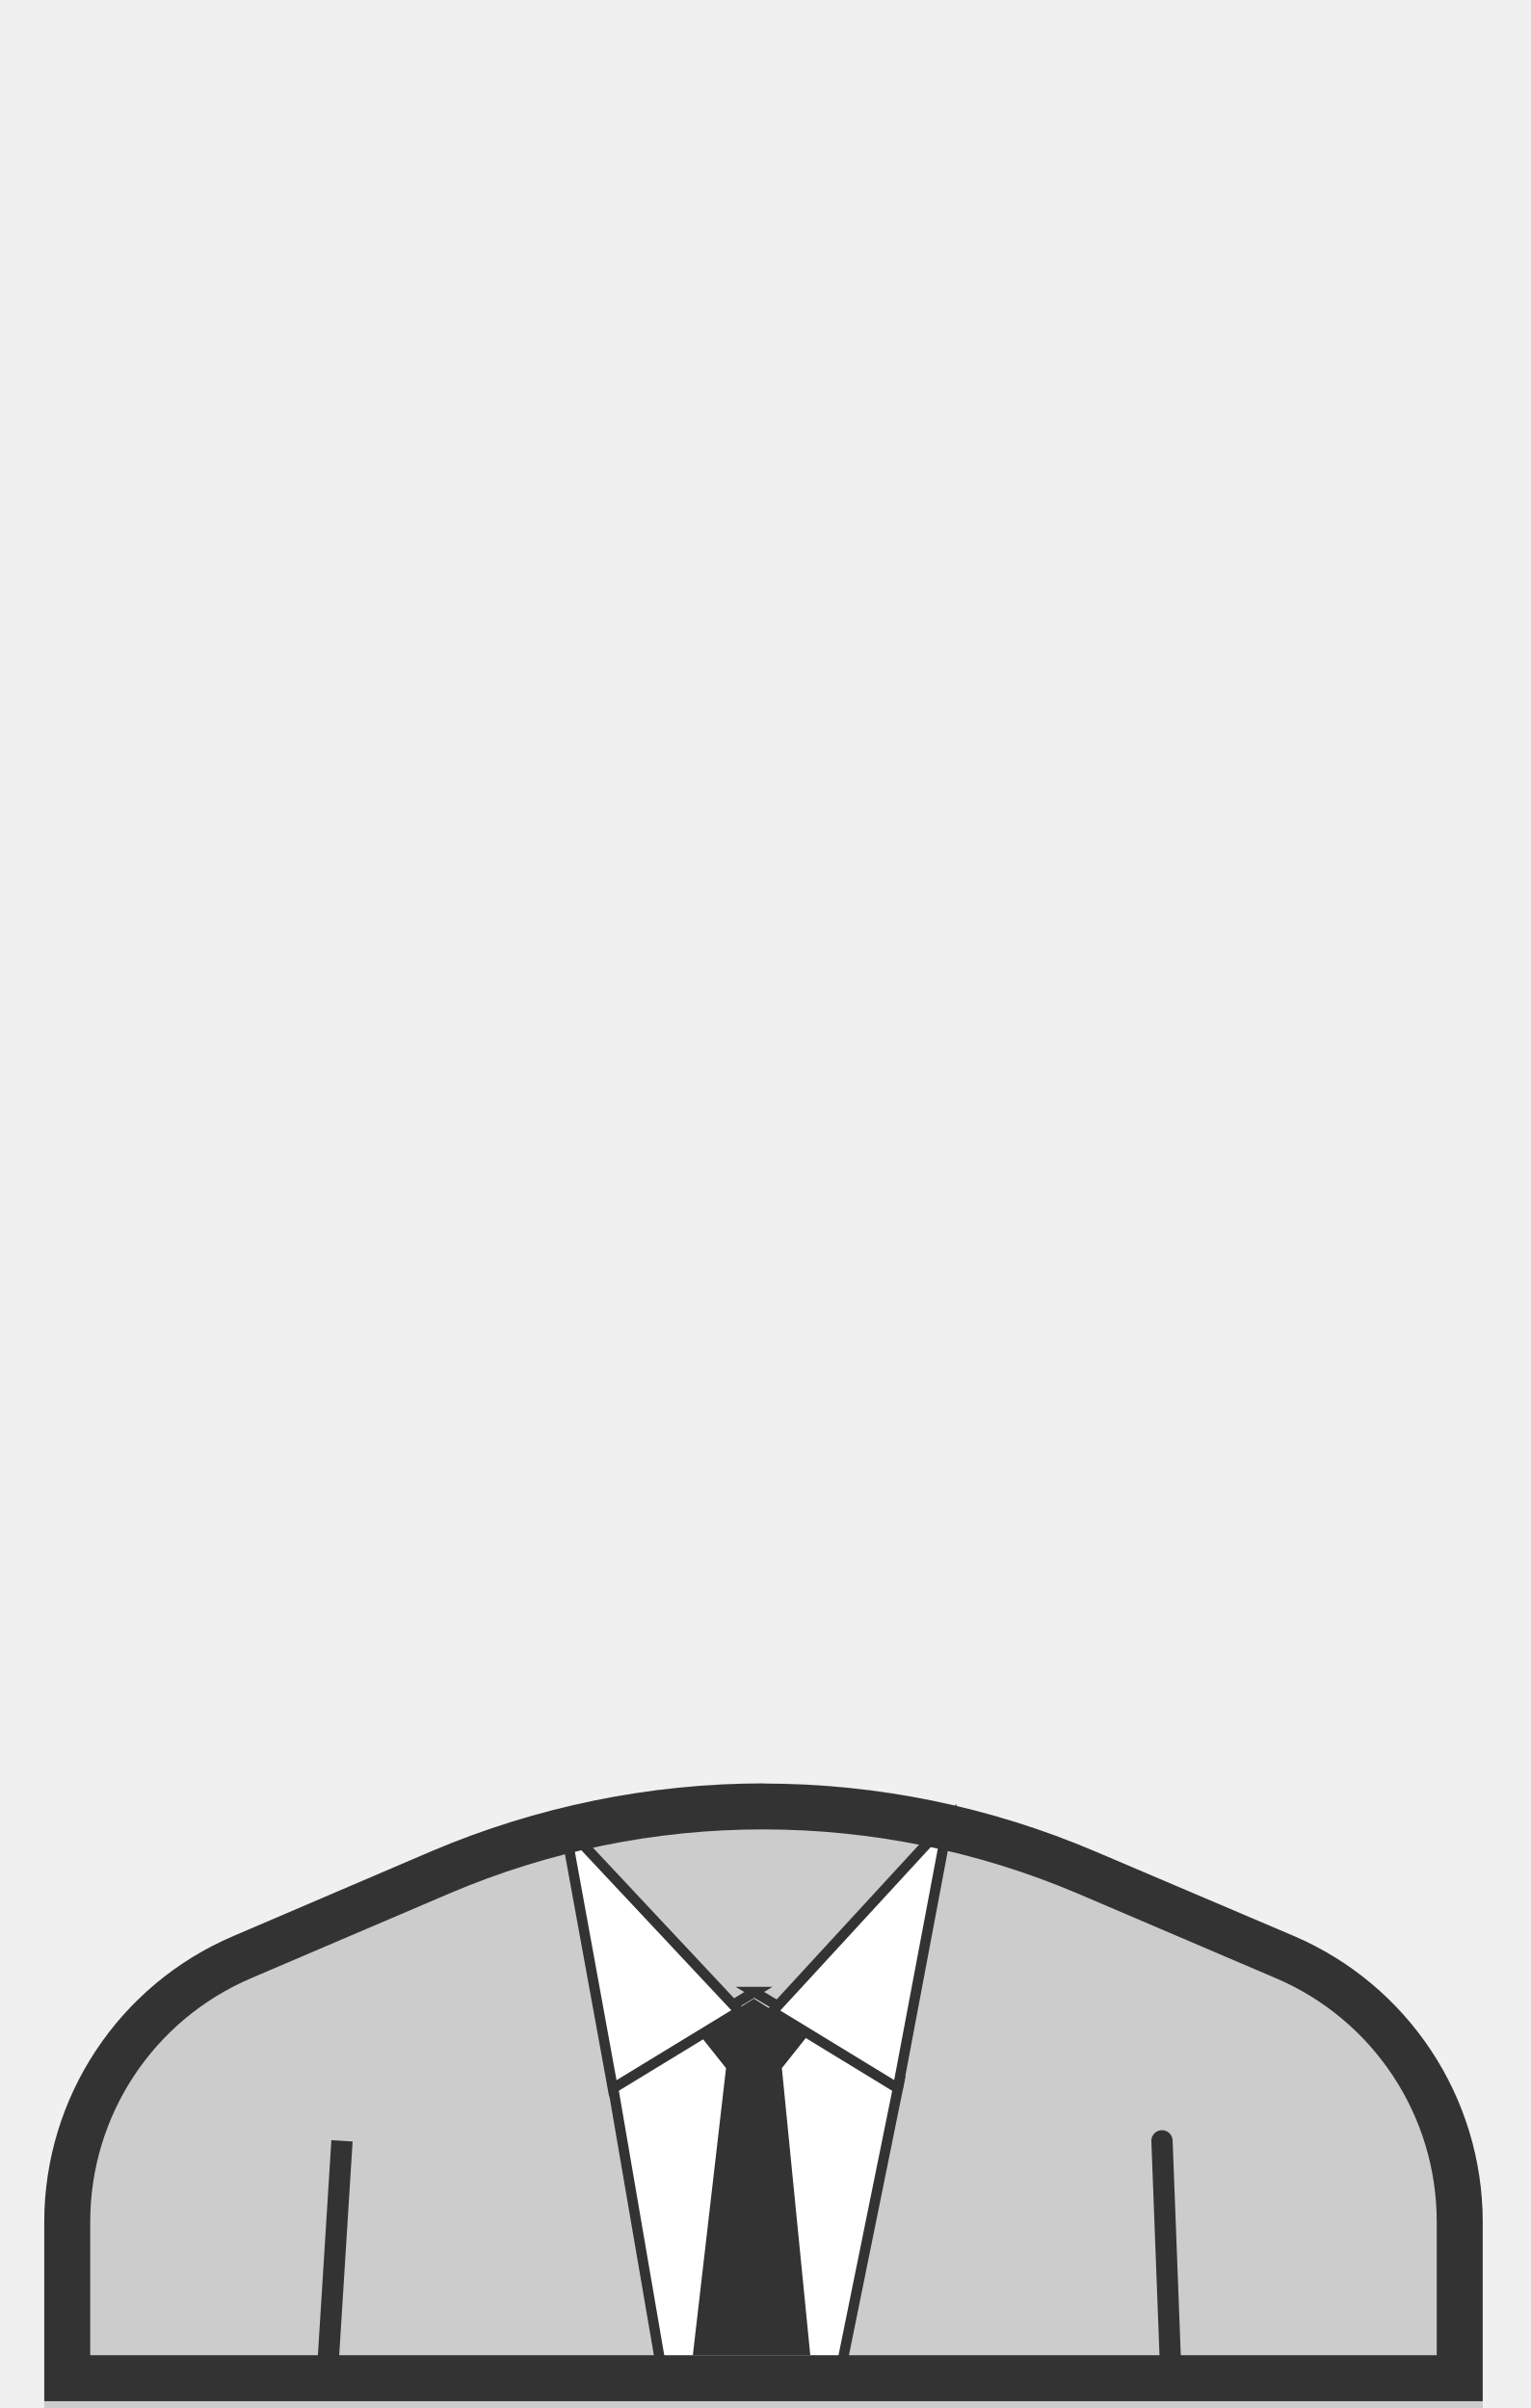
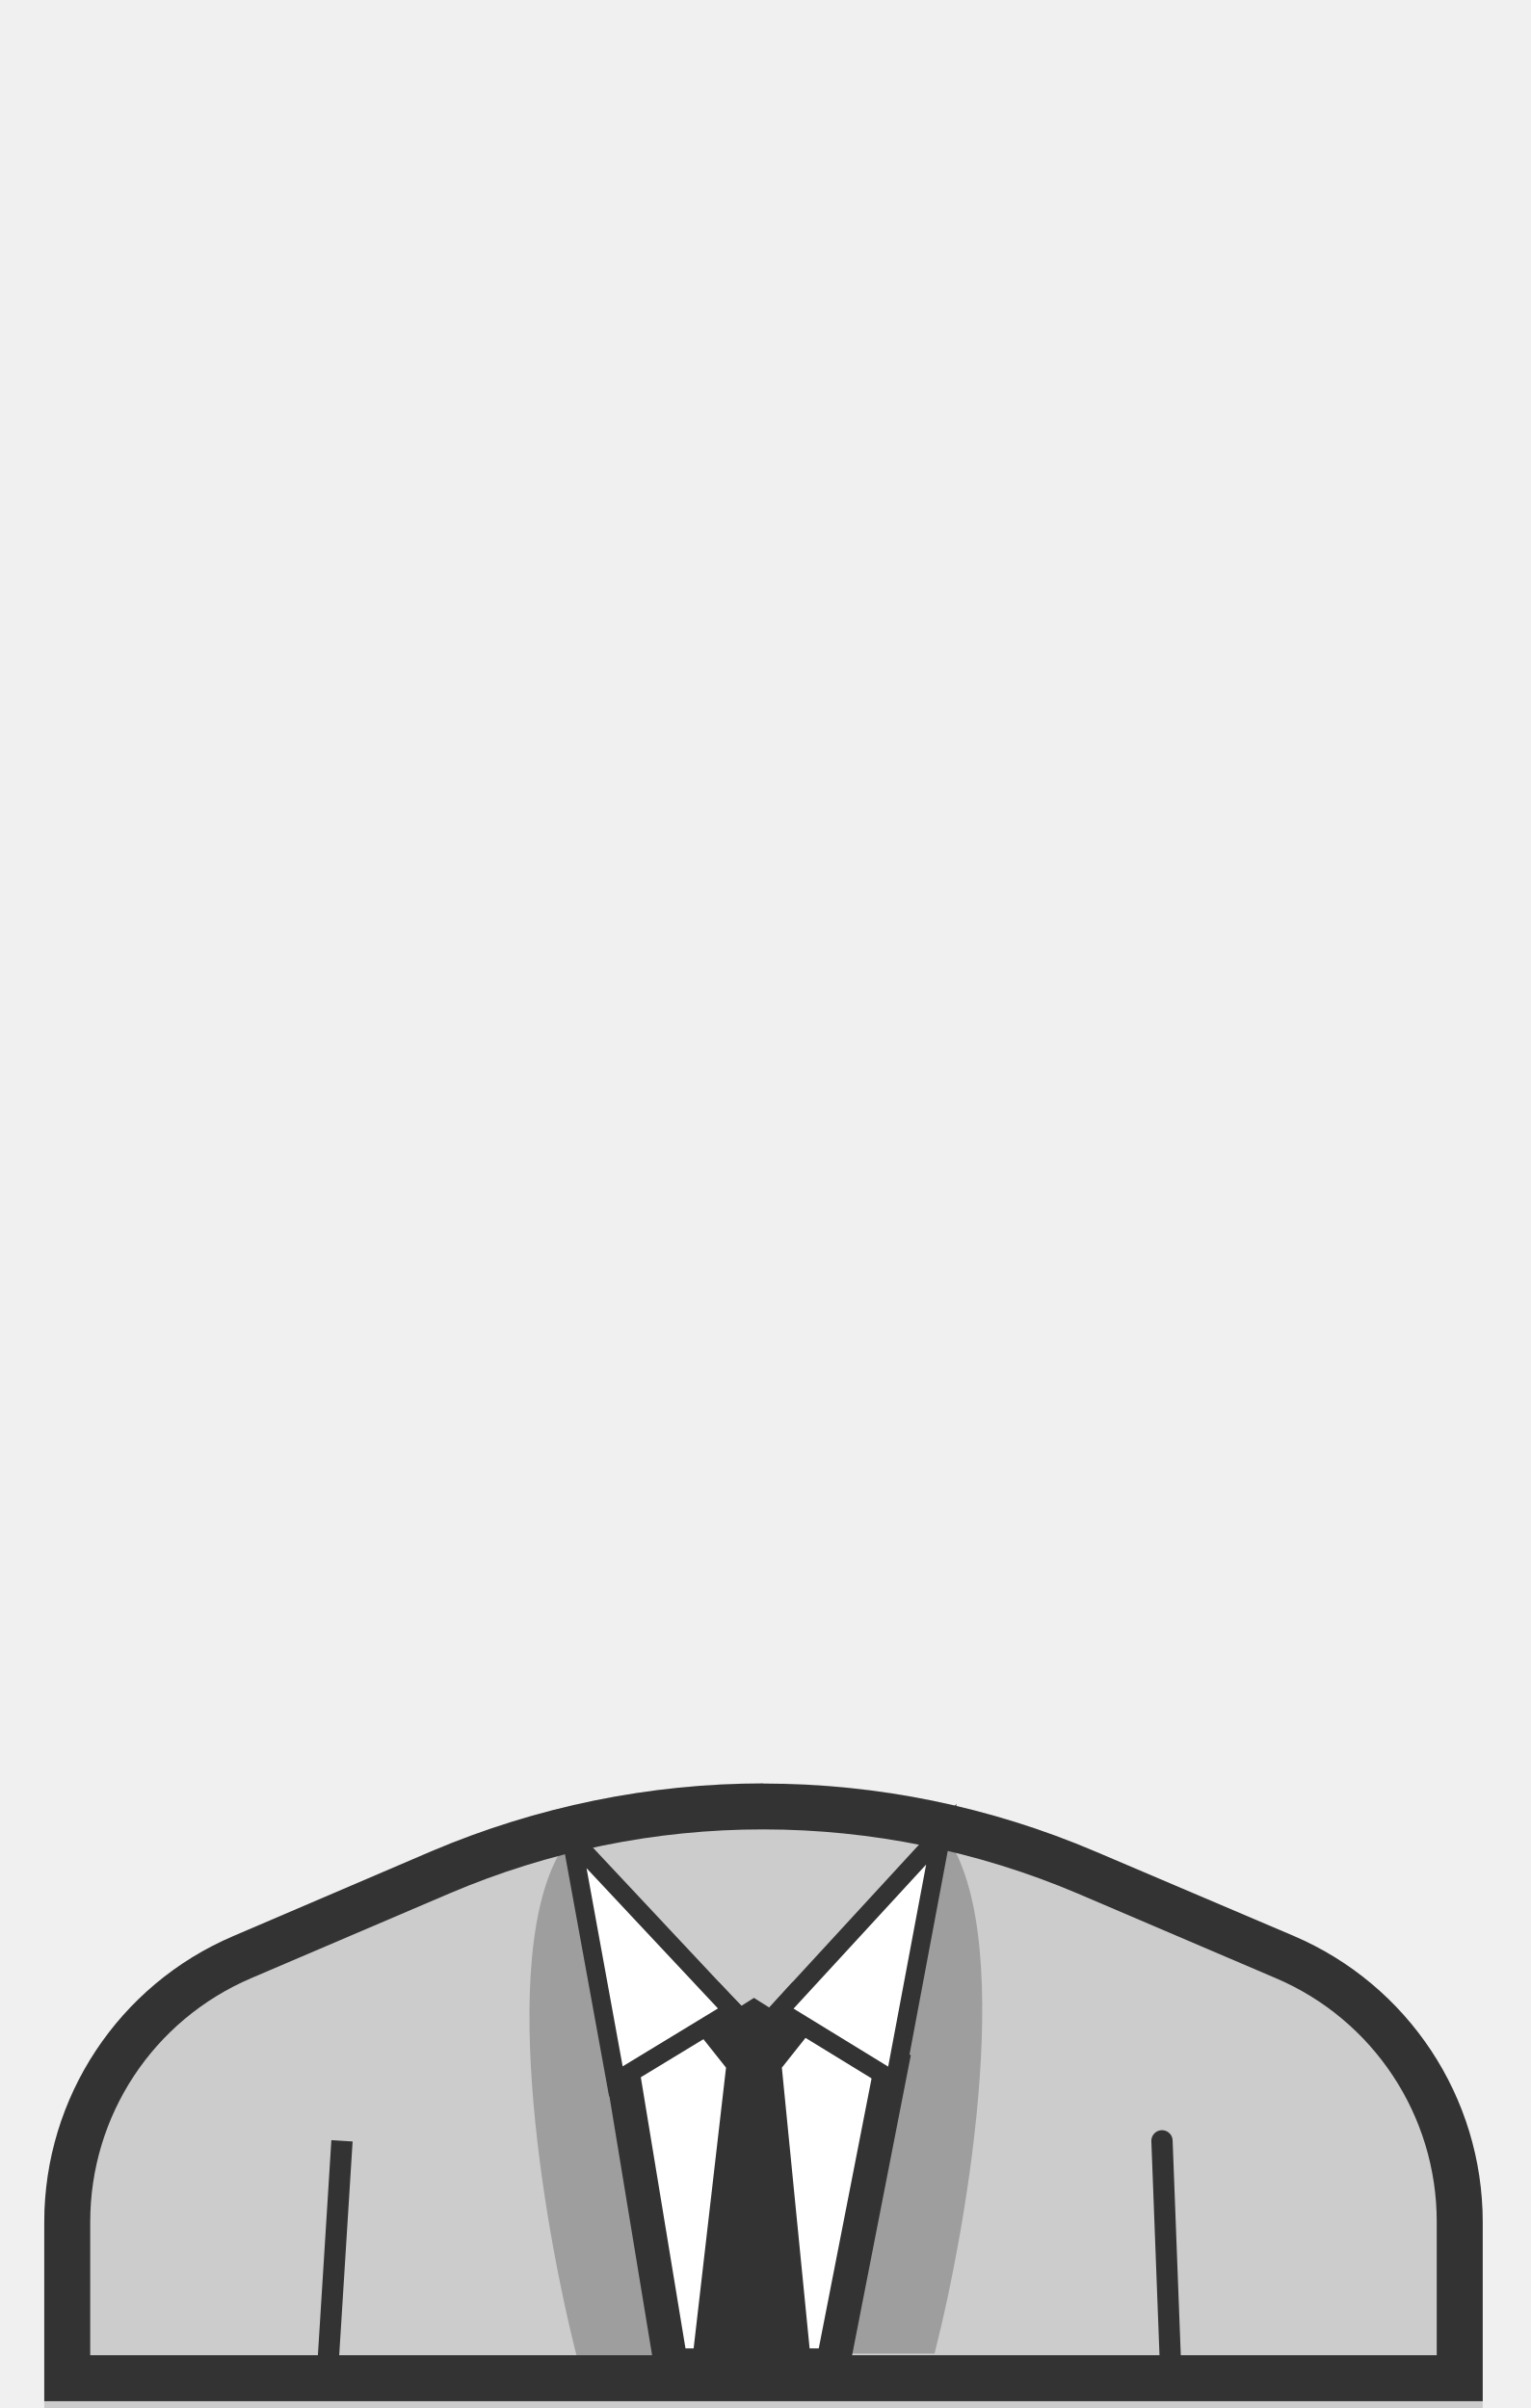
<svg xmlns="http://www.w3.org/2000/svg" width="899" height="1415" fill="none">
  <g clip-path="url(#clip0)">
    <path fill-rule="evenodd" clip-rule="evenodd" d="M871 1308.8v-.4c0-74-43.7-140.8-111-169.8l-116.5-50.3a490.6 490.6 0 0 0-390 0L137 1138.6c-67.3 29-111 95.9-111 169.8V1415h845v-106.2z" fill="#CCCCCC" />
    <path d="M682.6 1258l5.4 142m-487.1-142l-8.9 142 8.9-142z" stroke="#333" stroke-width="12.5" stroke-linecap="round" />
-     <path d="M443 1170.5l85.6 51.1L493 1397H389.4l-30.1-175.4 83.8-51.1z" fill="#fff" stroke="#333" stroke-width="6" />
-     <path d="M527.4 1227.2l29.7-157.5-103.4 112.4 73.7 45zM360 1227.2l-28.2-154.7 102.5 109.4-74.3 45.3z" fill="#fff" stroke="#333" stroke-width="6" />
+     <path d="M452 1194.7l15.4-17.1 56.5 35-34.7 177.4h-95L365 1212.7l55.6-35.2 16.8 17.4 7.4 7.8 7.2-8z" fill="#fff" stroke="#333" stroke-width="20" />
+     <path d="M525.7 1223.2l27.3-145.4-95.4 103.7 68 41.7zM361.8 1223.1l-26-142.7 94.6 101-68.6 41.7z" fill="#fff" stroke="#333" stroke-width="11" />
    <path d="M448.5 1075a472.8 472.8 0 0 1 184.4 37.6l116.5 49.8a155.5 155.5 0 0 1 94.6 143.2v78.4H53v-78.4c0-62.4 37-118.6 94.6-143.2l116.5-49.8a468.5 468.5 0 0 1 184.4-37.6zm0-27c-67 0-133.3 13.6-195 39.8L137 1137.7a182.7 182.7 0 0 0-111 167.9V1411h845v-105.4c0-73.1-43.7-139.2-111-168L643.5 1088c-61.7-26.3-128-39.9-195-39.9z" fill="#333" />
-     <path fill-rule="evenodd" clip-rule="evenodd" d="M442.9 1174.4l32.6 20.5-16.2 20.4L476 1384h-69l19.5-168.7-16.2-20.4 32.6-20.5z" fill="#333" />
+     <path fill-rule="evenodd" clip-rule="evenodd" d="M442.9 1174l32.6 20.6-16.2 20.4 16.7 169h-69l19.5-169-16.2-20.4 32.6-20.6z" fill="#333" />
+     <path d="M391 1387l-56.3-307c-45 56.2-15.7 228 4.7 307H391zM498 1383l55.6-307c44.5 56.2 15.5 228-4.6 307h-51z" fill="#333" fill-opacity=".3" />
  </g>
  <defs>
    <clipPath id="clip0">
      <path fill="#fff" d="M0 0h899v1415H0z" />
    </clipPath>
  </defs>
</svg>
